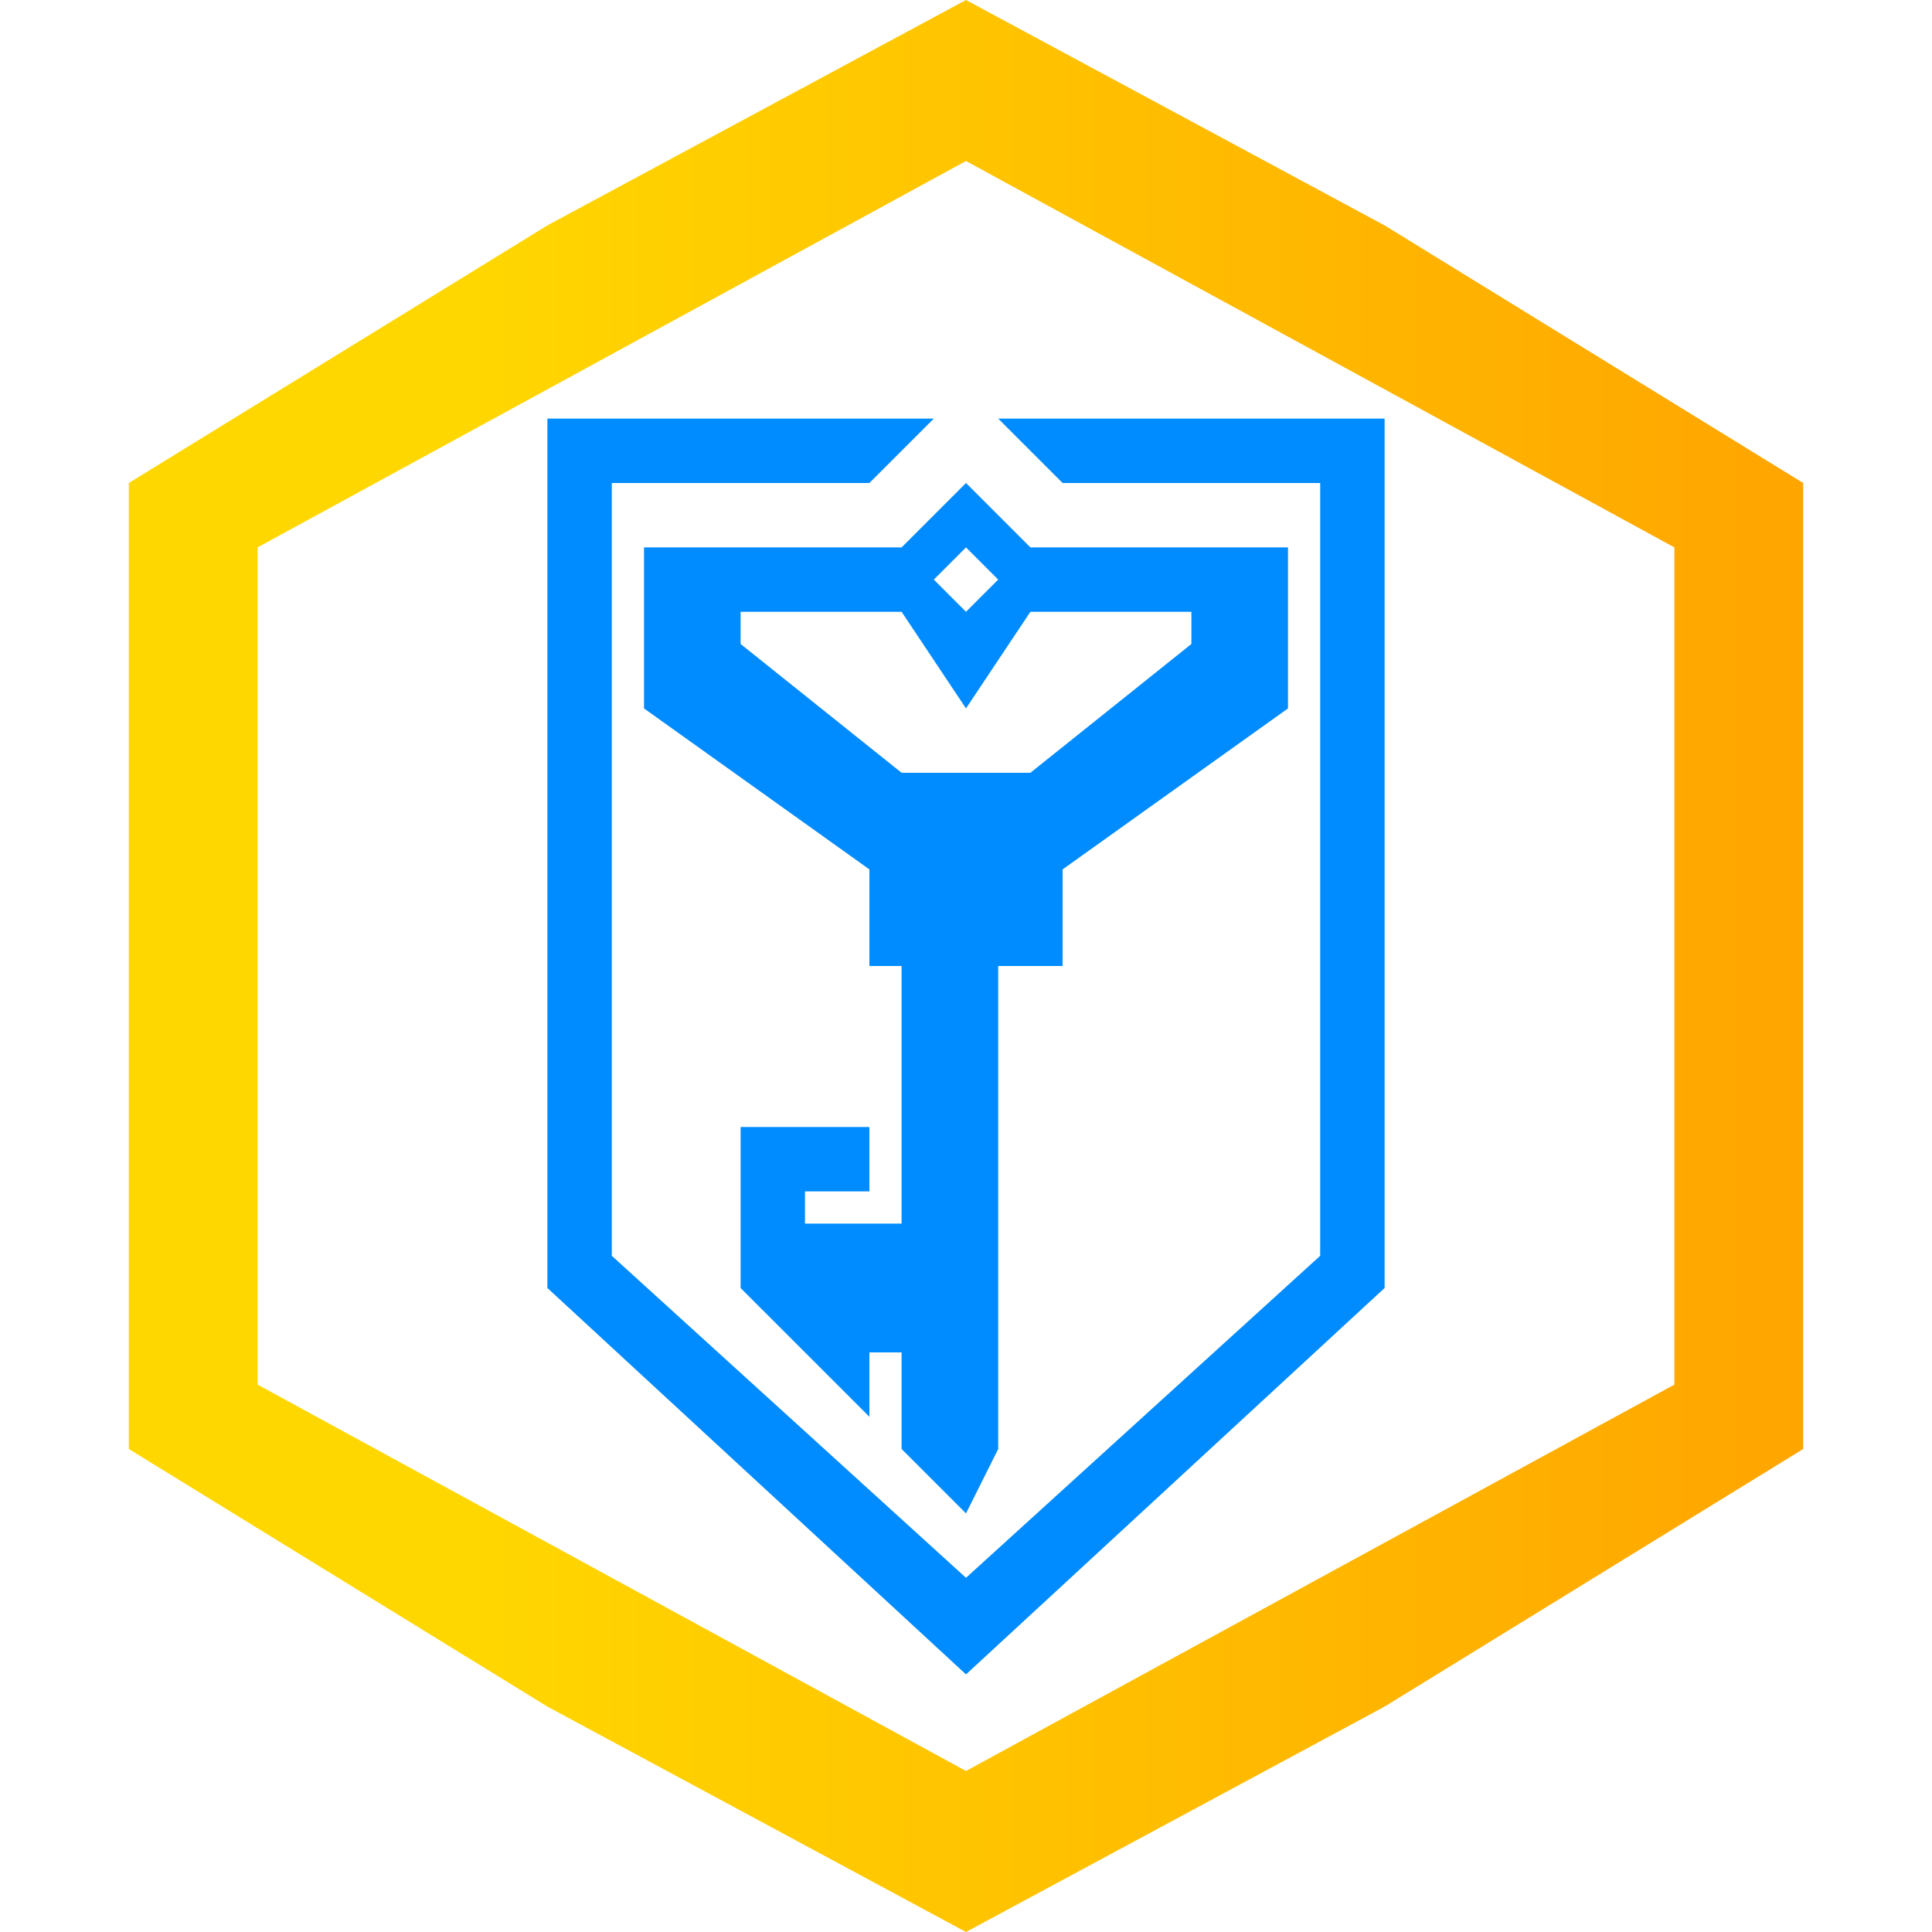
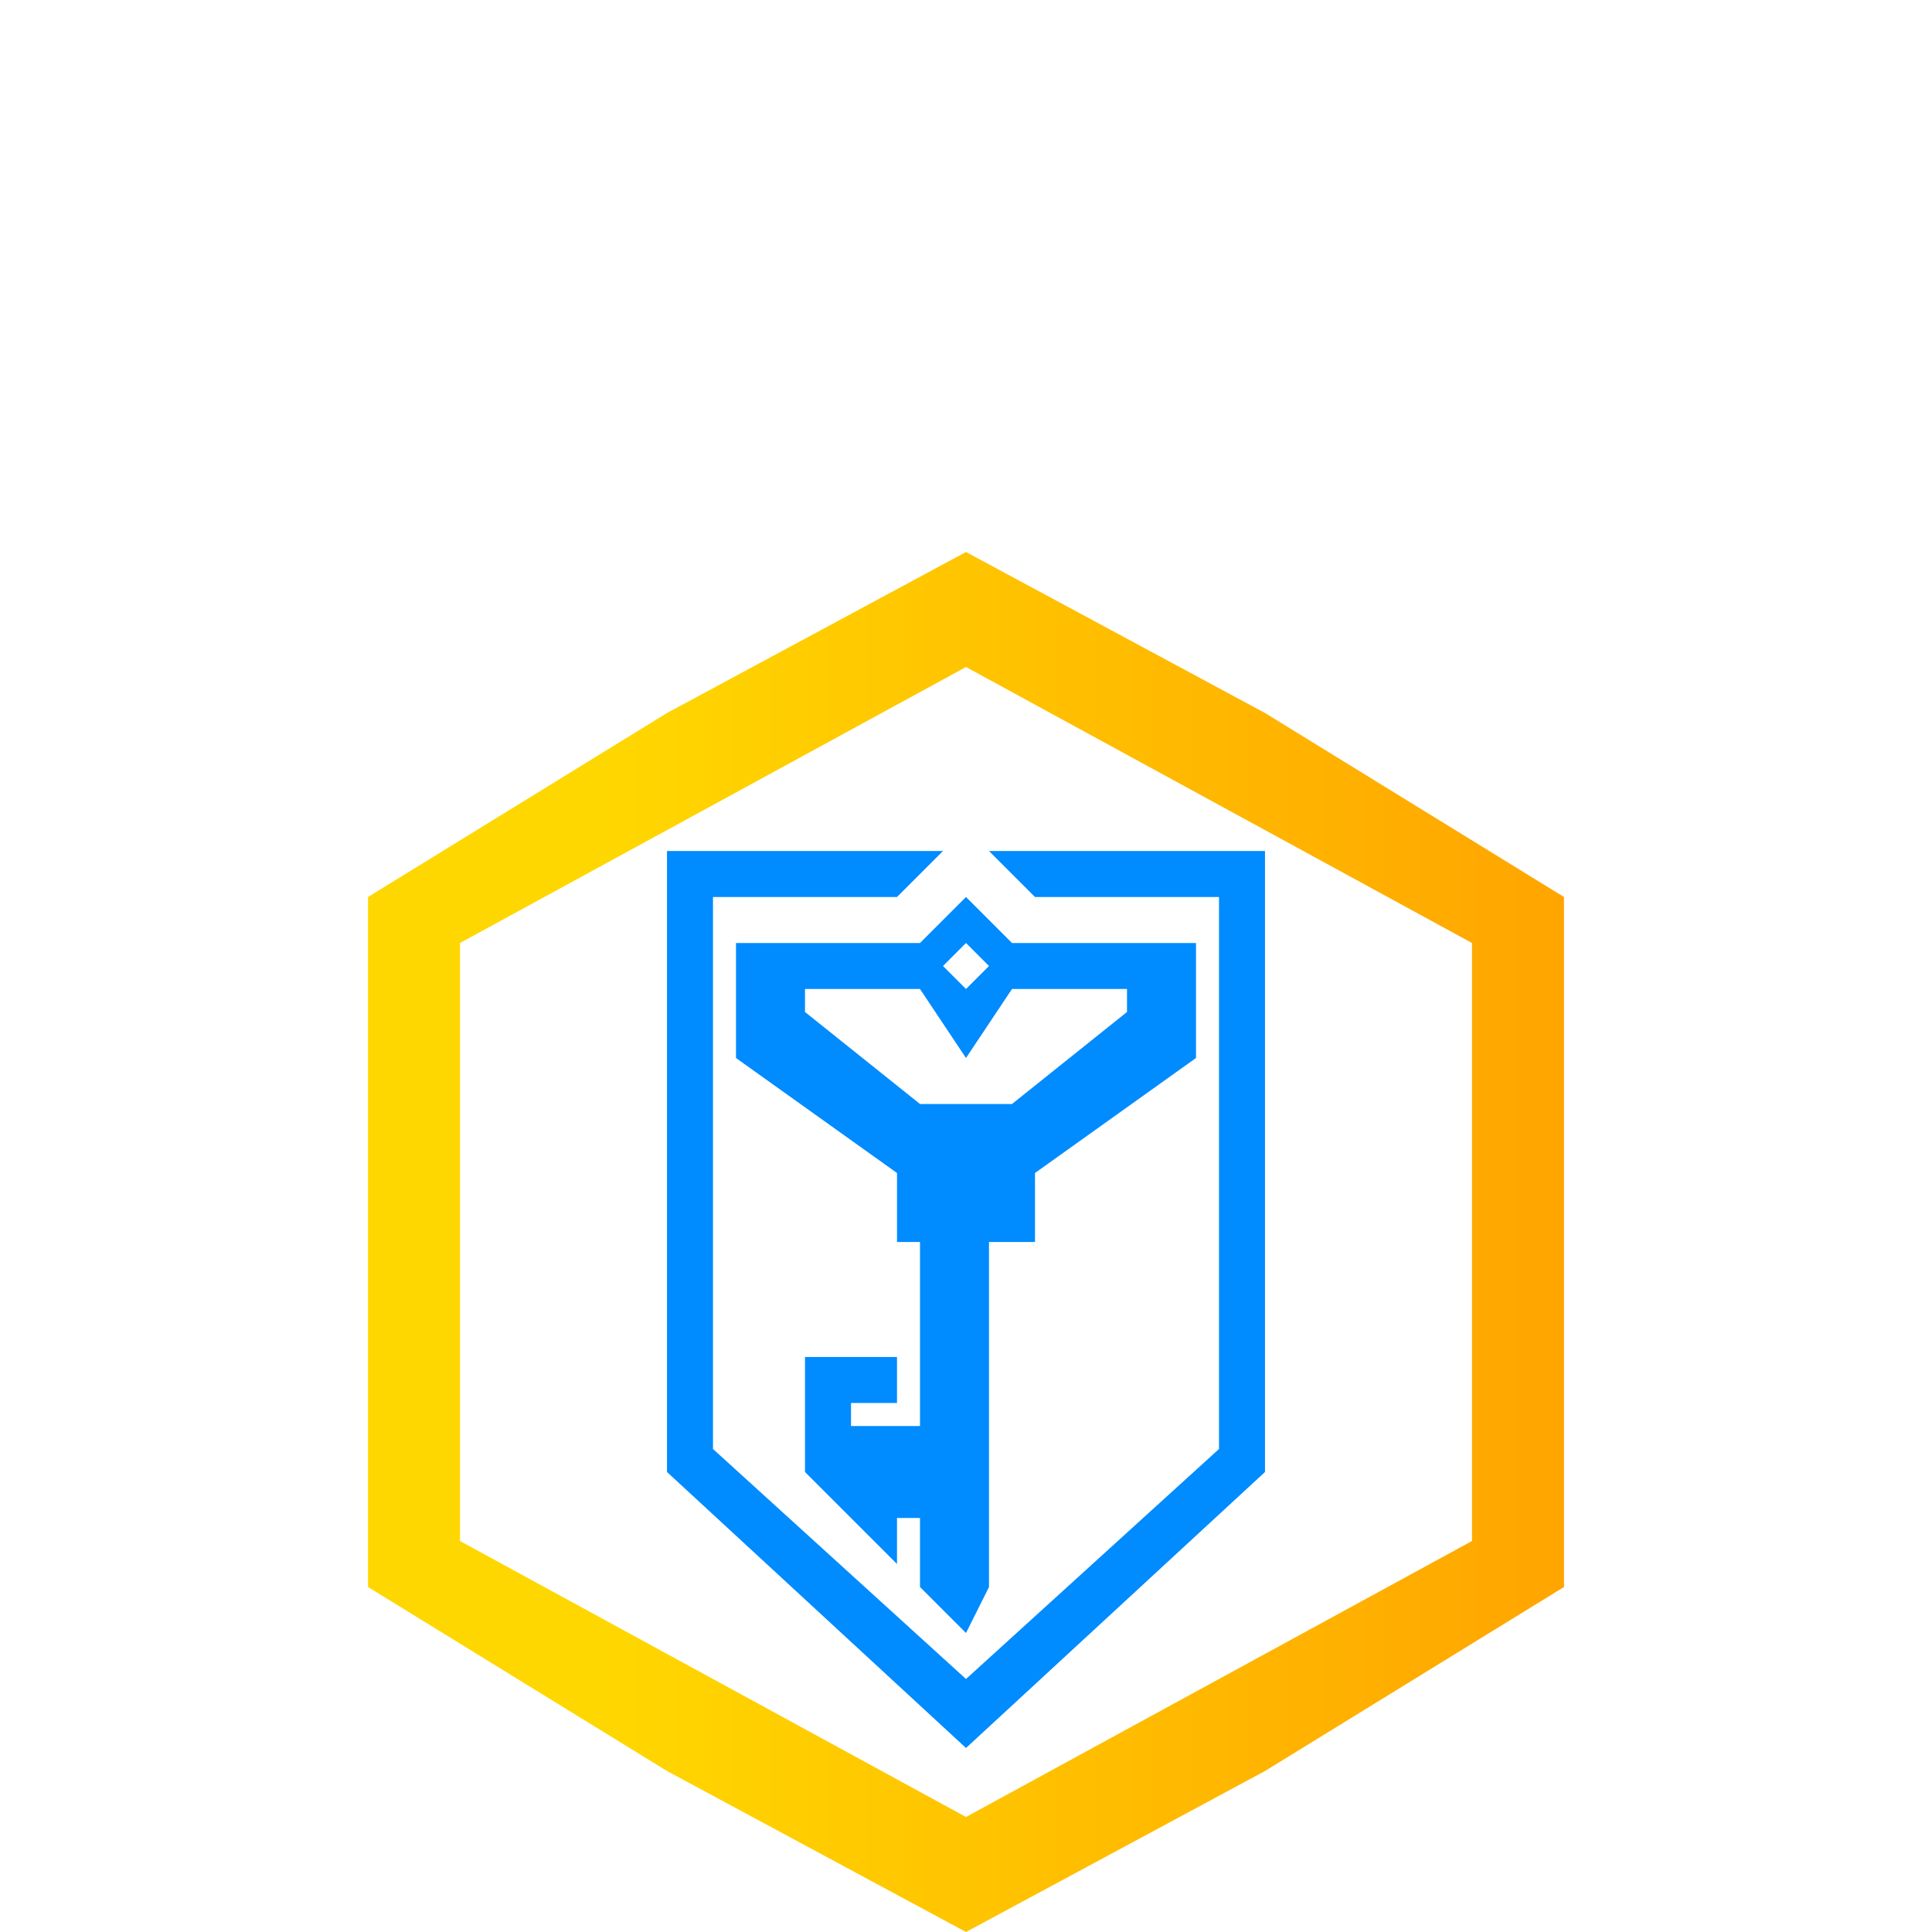
- <svg xmlns="http://www.w3.org/2000/svg" width="60px" height="60px" clip-rule="evenodd" fill-rule="evenodd" image-rendering="optimizeQuality" shape-rendering="geometricPrecision" text-rendering="geometricPrecision" version="1.1" viewBox="0 0 60 60" xml:space="preserve">
+ <svg xmlns="http://www.w3.org/2000/svg" width="60px" height="60px" clip-rule="evenodd" fill-rule="evenodd" image-rendering="optimizeQuality" shape-rendering="geometricPrecision" text-rendering="geometricPrecision" version="1.1" viewBox="-12 -24 84 84" xml:space="preserve">
  <defs>
    <linearGradient id="id0" x1="4.02" x2="56" y1="60" y2="60" gradientUnits="userSpaceOnUse">
      <stop stop-color="gold" offset="0" />
      <stop stop-color="gold" offset=".2" />
      <stop stop-color="orange" offset="1" />
    </linearGradient>
  </defs>
  <path d="m30 0 13 7 13 8v15 15l-13 8-13 7-13-7-13-8v-15-15l13-8 13-7zm0 5 22 12v13 13l-22 12-22-12v-13-13l22-12z" fill="url(#id0)" />
  <path d="m43 13h-12l2 2h8v24l-11 10-11-10v-24h8l2-2h-12v27l13 12 13-12v-27zm-13 2-2 2h-8v5l7 5v1h1-1v2h1v8h-3v-1h2v-2h-4v5l4 4v-2h1v3l2 2 1-2v-15h2v-2h-2 2v-1l7-5v-5h-8l-2-2zm-1 3 1-1 1 1-1 1-1-1zm3 1h5v1l-5 4h-2-2l-5-4v-1h5l2 3 2-3z" fill="#008BFF" />
</svg>
